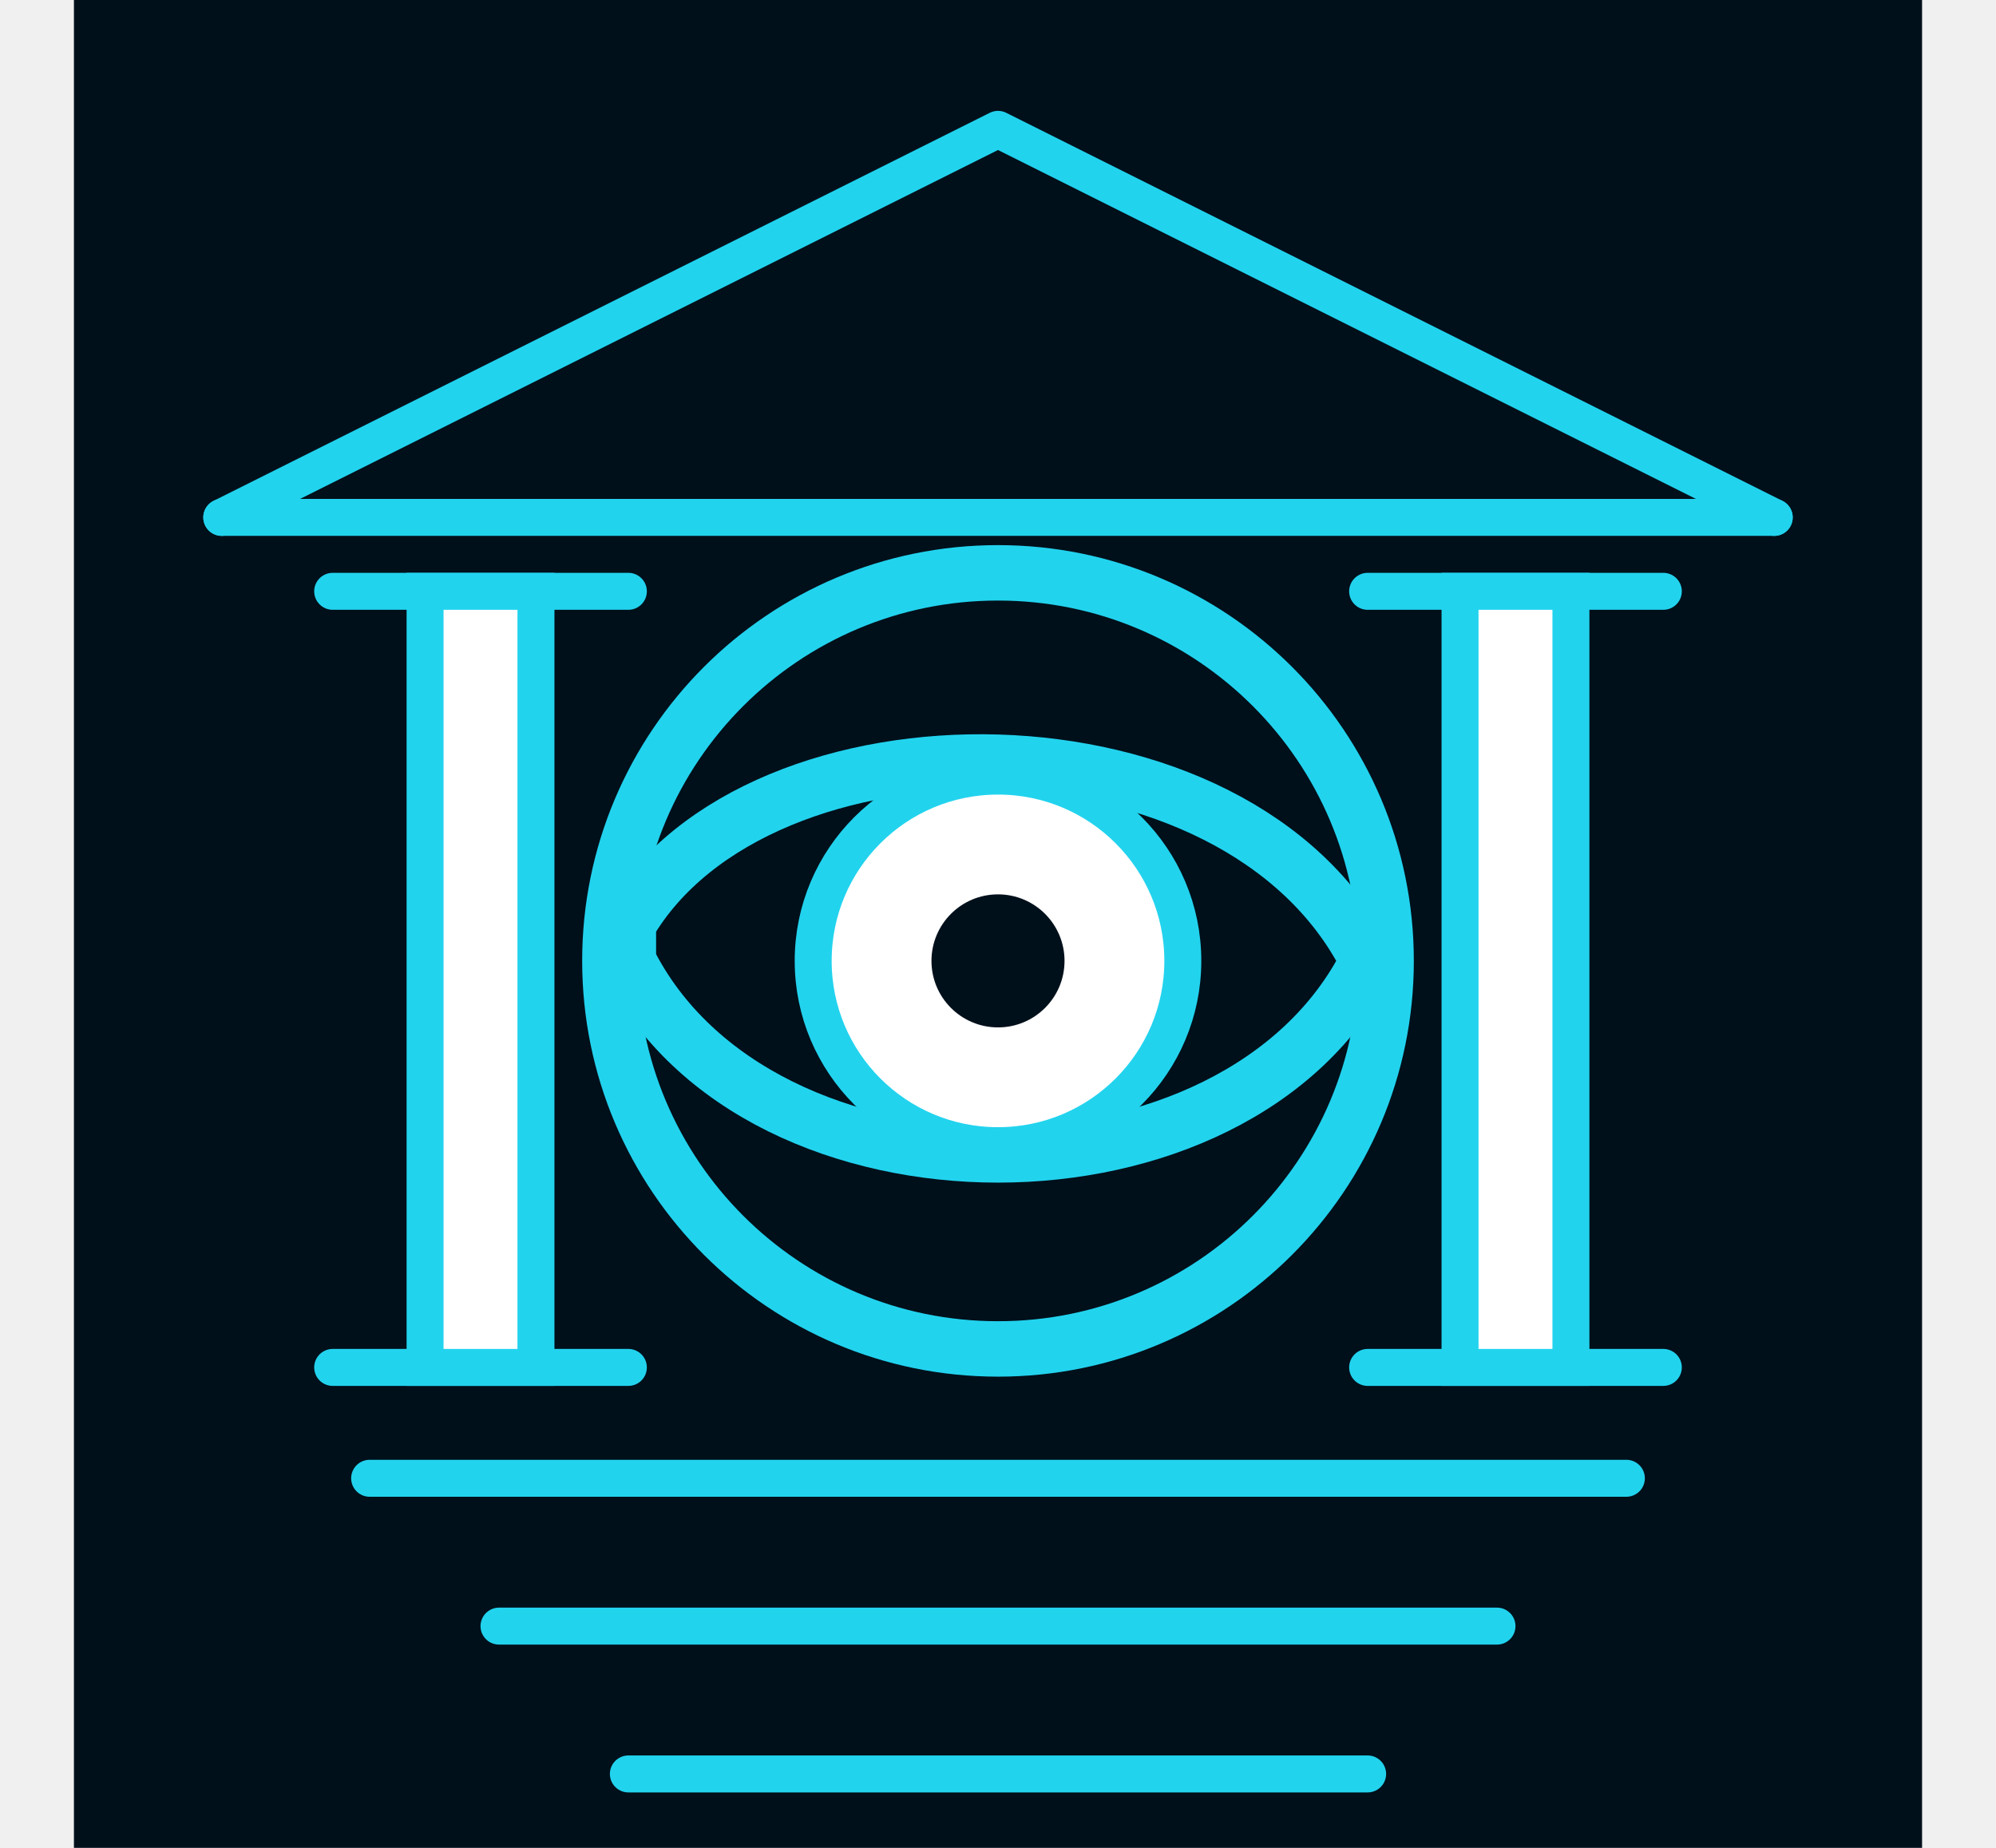
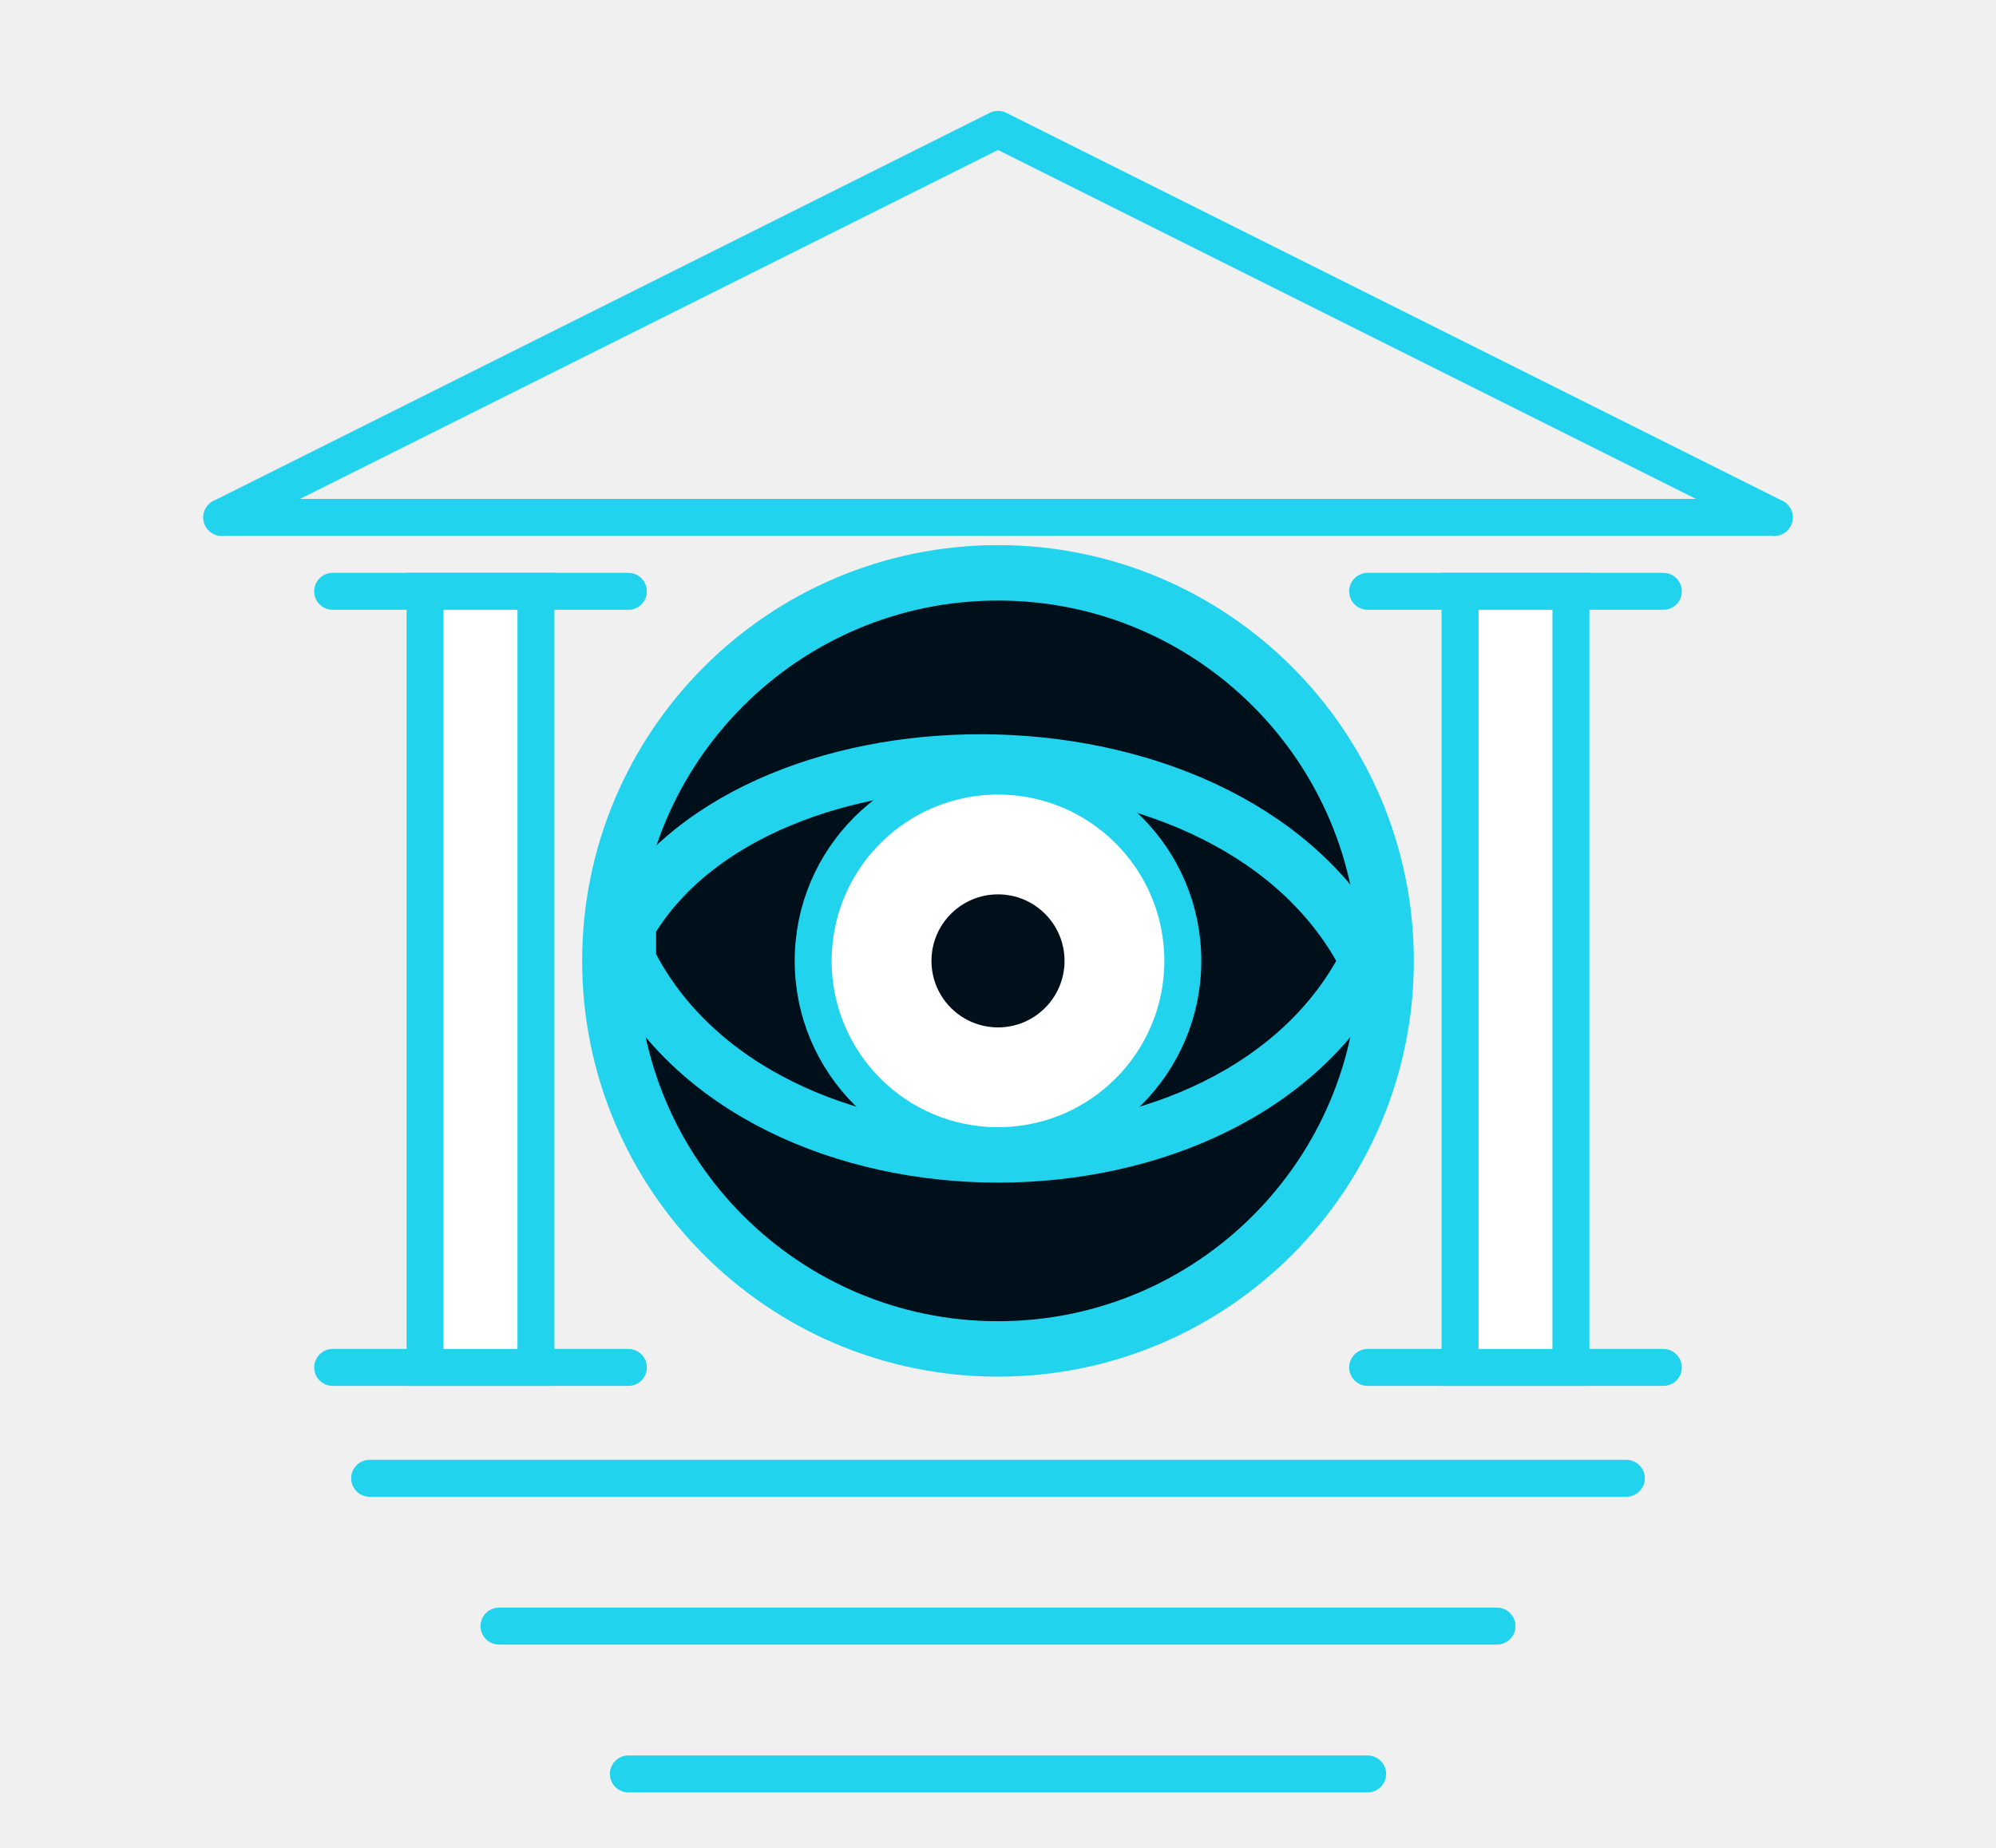
<svg xmlns="http://www.w3.org/2000/svg" width="540" height="500" viewBox="0 0 500 500">
-   <rect width="500" height="500" fill="#00101B" />
  <g stroke="#22d3ee" stroke-width="10" fill="none" stroke-linecap="round" stroke-linejoin="round">
    <path d="M40 140 L250 35 L460 140" />
    <path d="M40 140 L460 140" />
    <path d="M70 160 L150 160" />
    <path d="M350 160 L430 160" />
    <path d="M70 370 L150 370" />
    <path d="M350 370 L430 370" />
  </g>
  <g stroke="#22d3ee" stroke-width="15" fill="none" stroke-linecap="round" stroke-linejoin="round">
-     <circle cx="250" cy="260" r="105" />
+     <circle cx="250" cy="260" r="105" fill="#00101B" />
    <path d="       M150 250       C185 190, 315 190, 350 260       C315 330, 185 330, 150 260 Z" />
  </g>
  <g fill="#FFFFFF" stroke="#22d3ee" stroke-width="10">
    <rect x="95" y="160" width="30" height="210" />
    <rect x="375" y="160" width="30" height="210" />
  </g>
  <g fill="#FFFFFF" stroke="#22d3ee" stroke-width="10">
    <circle cx="250" cy="260" r="50" />
  </g>
  <circle cx="250" cy="260" r="18" fill="#00101B" />
  <g stroke="#22d3ee" stroke-width="10" stroke-linecap="round">
    <path d="M80 400 L420 400" />
    <path d="M115 440 L385 440" />
    <path d="M150 480 L350 480" />
  </g>
</svg>
